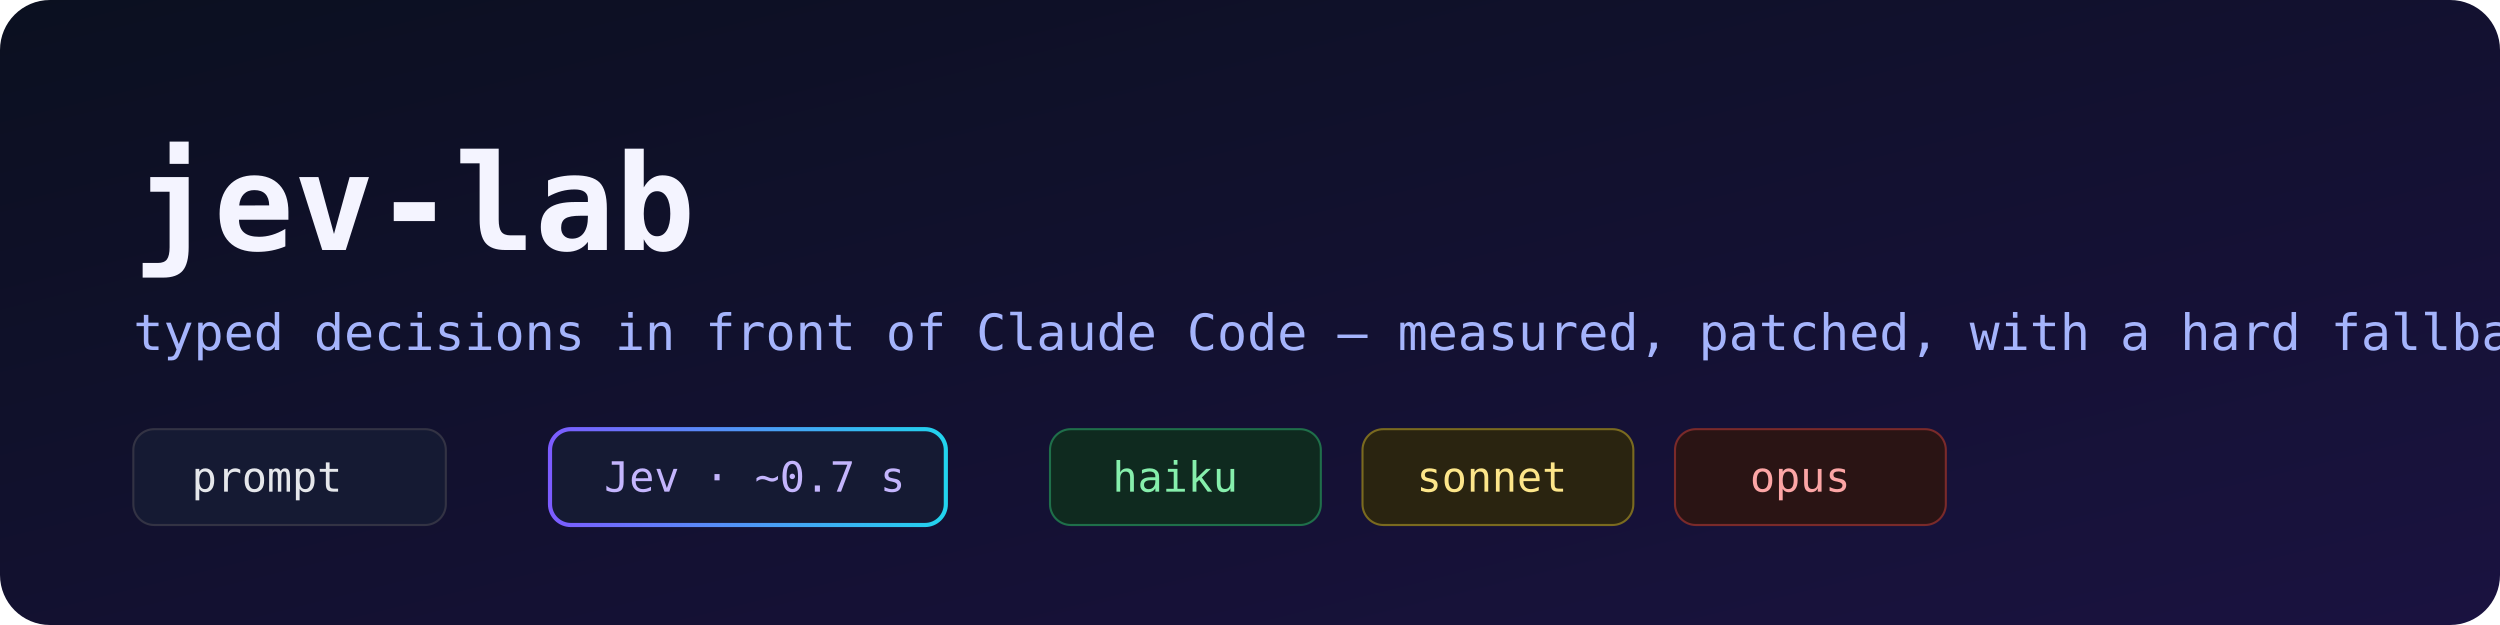
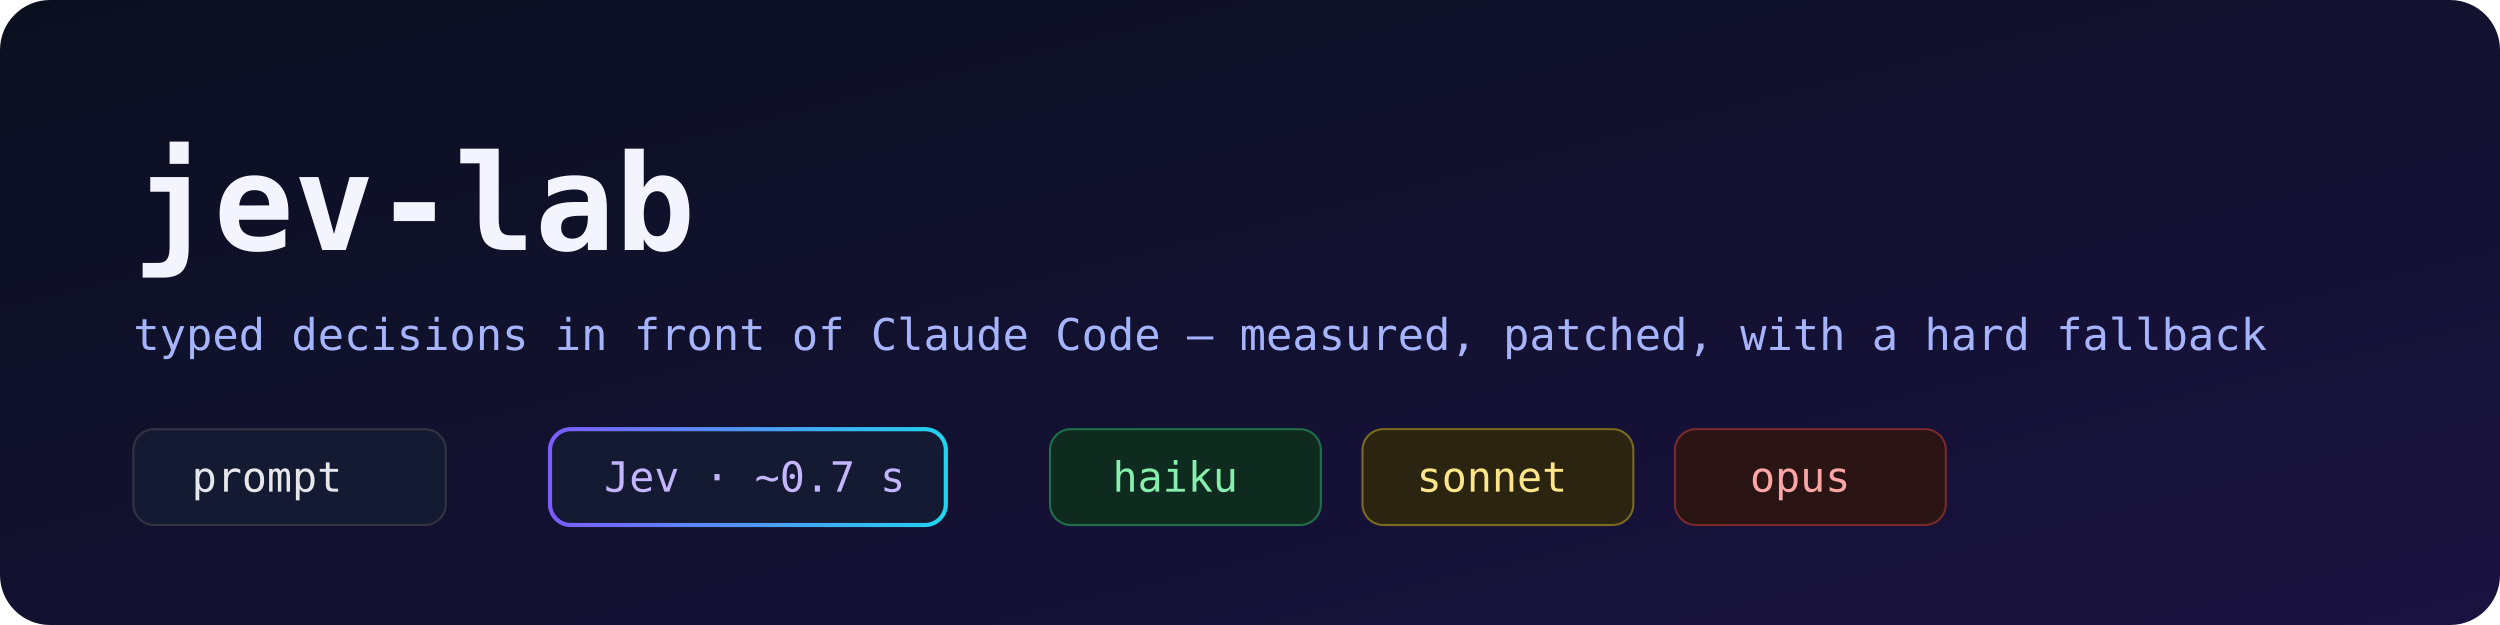
<svg xmlns="http://www.w3.org/2000/svg" viewBox="0 0 1200 300" role="img" aria-label="jev-lab: typed decisions in front of Claude Code">
  <defs>
    <linearGradient id="bg" x1="0" y1="0" x2="1" y2="1">
      <stop offset="0" stop-color="#0b1020" />
      <stop offset="1" stop-color="#1a1240" />
    </linearGradient>
    <linearGradient id="ac" x1="0" y1="0" x2="1" y2="0">
      <stop offset="0" stop-color="#7c5cff" />
      <stop offset="1" stop-color="#22d3ee" />
    </linearGradient>
  </defs>
  <rect width="1200" height="300" rx="24" fill="url(#bg)" />
  <g font-family="ui-monospace,SFMono-Regular,Menlo,monospace">
    <text x="64" y="120" font-size="64" font-weight="700" fill="#f4f4ff">jev-lab</text>
-     <text x="64" y="168" font-size="24" fill="#a5b4fc">typed decisions in front of Claude Code — measured, patched, with a hard fallback</text>
+     <text x="64" y="168" font-size="21" fill="#a5b4fc" textLength="1060" lengthAdjust="spacingAndGlyphs">typed decisions in front of Claude Code — measured, patched, with a hard fallback</text>
    <g font-size="20">
      <rect x="64" y="206" width="150" height="46" rx="10" fill="#151a33" stroke="#334" />
      <text x="92" y="236" fill="#e5e7eb">prompt</text>
      <rect x="264" y="206" width="190" height="46" rx="10" fill="#151a33" stroke="url(#ac)" stroke-width="2" />
      <text x="290" y="236" fill="#c4b5fd">Jev · ~0.7 s</text>
      <rect x="504" y="206" width="130" height="46" rx="10" fill="#0f2a1f" stroke="#1f6f4a" />
      <text x="534" y="236" fill="#86efac">haiku</text>
      <rect x="654" y="206" width="130" height="46" rx="10" fill="#2a2410" stroke="#7a6a1f" />
      <text x="680" y="236" fill="#fde68a">sonnet</text>
      <rect x="804" y="206" width="130" height="46" rx="10" fill="#2a1414" stroke="#7a2a2a" />
      <text x="840" y="236" fill="#fca5a5">opus</text>
      <path d="M214 229h50M454 229h50" stroke="url(#ac)" stroke-width="3" />
    </g>
  </g>
</svg>
